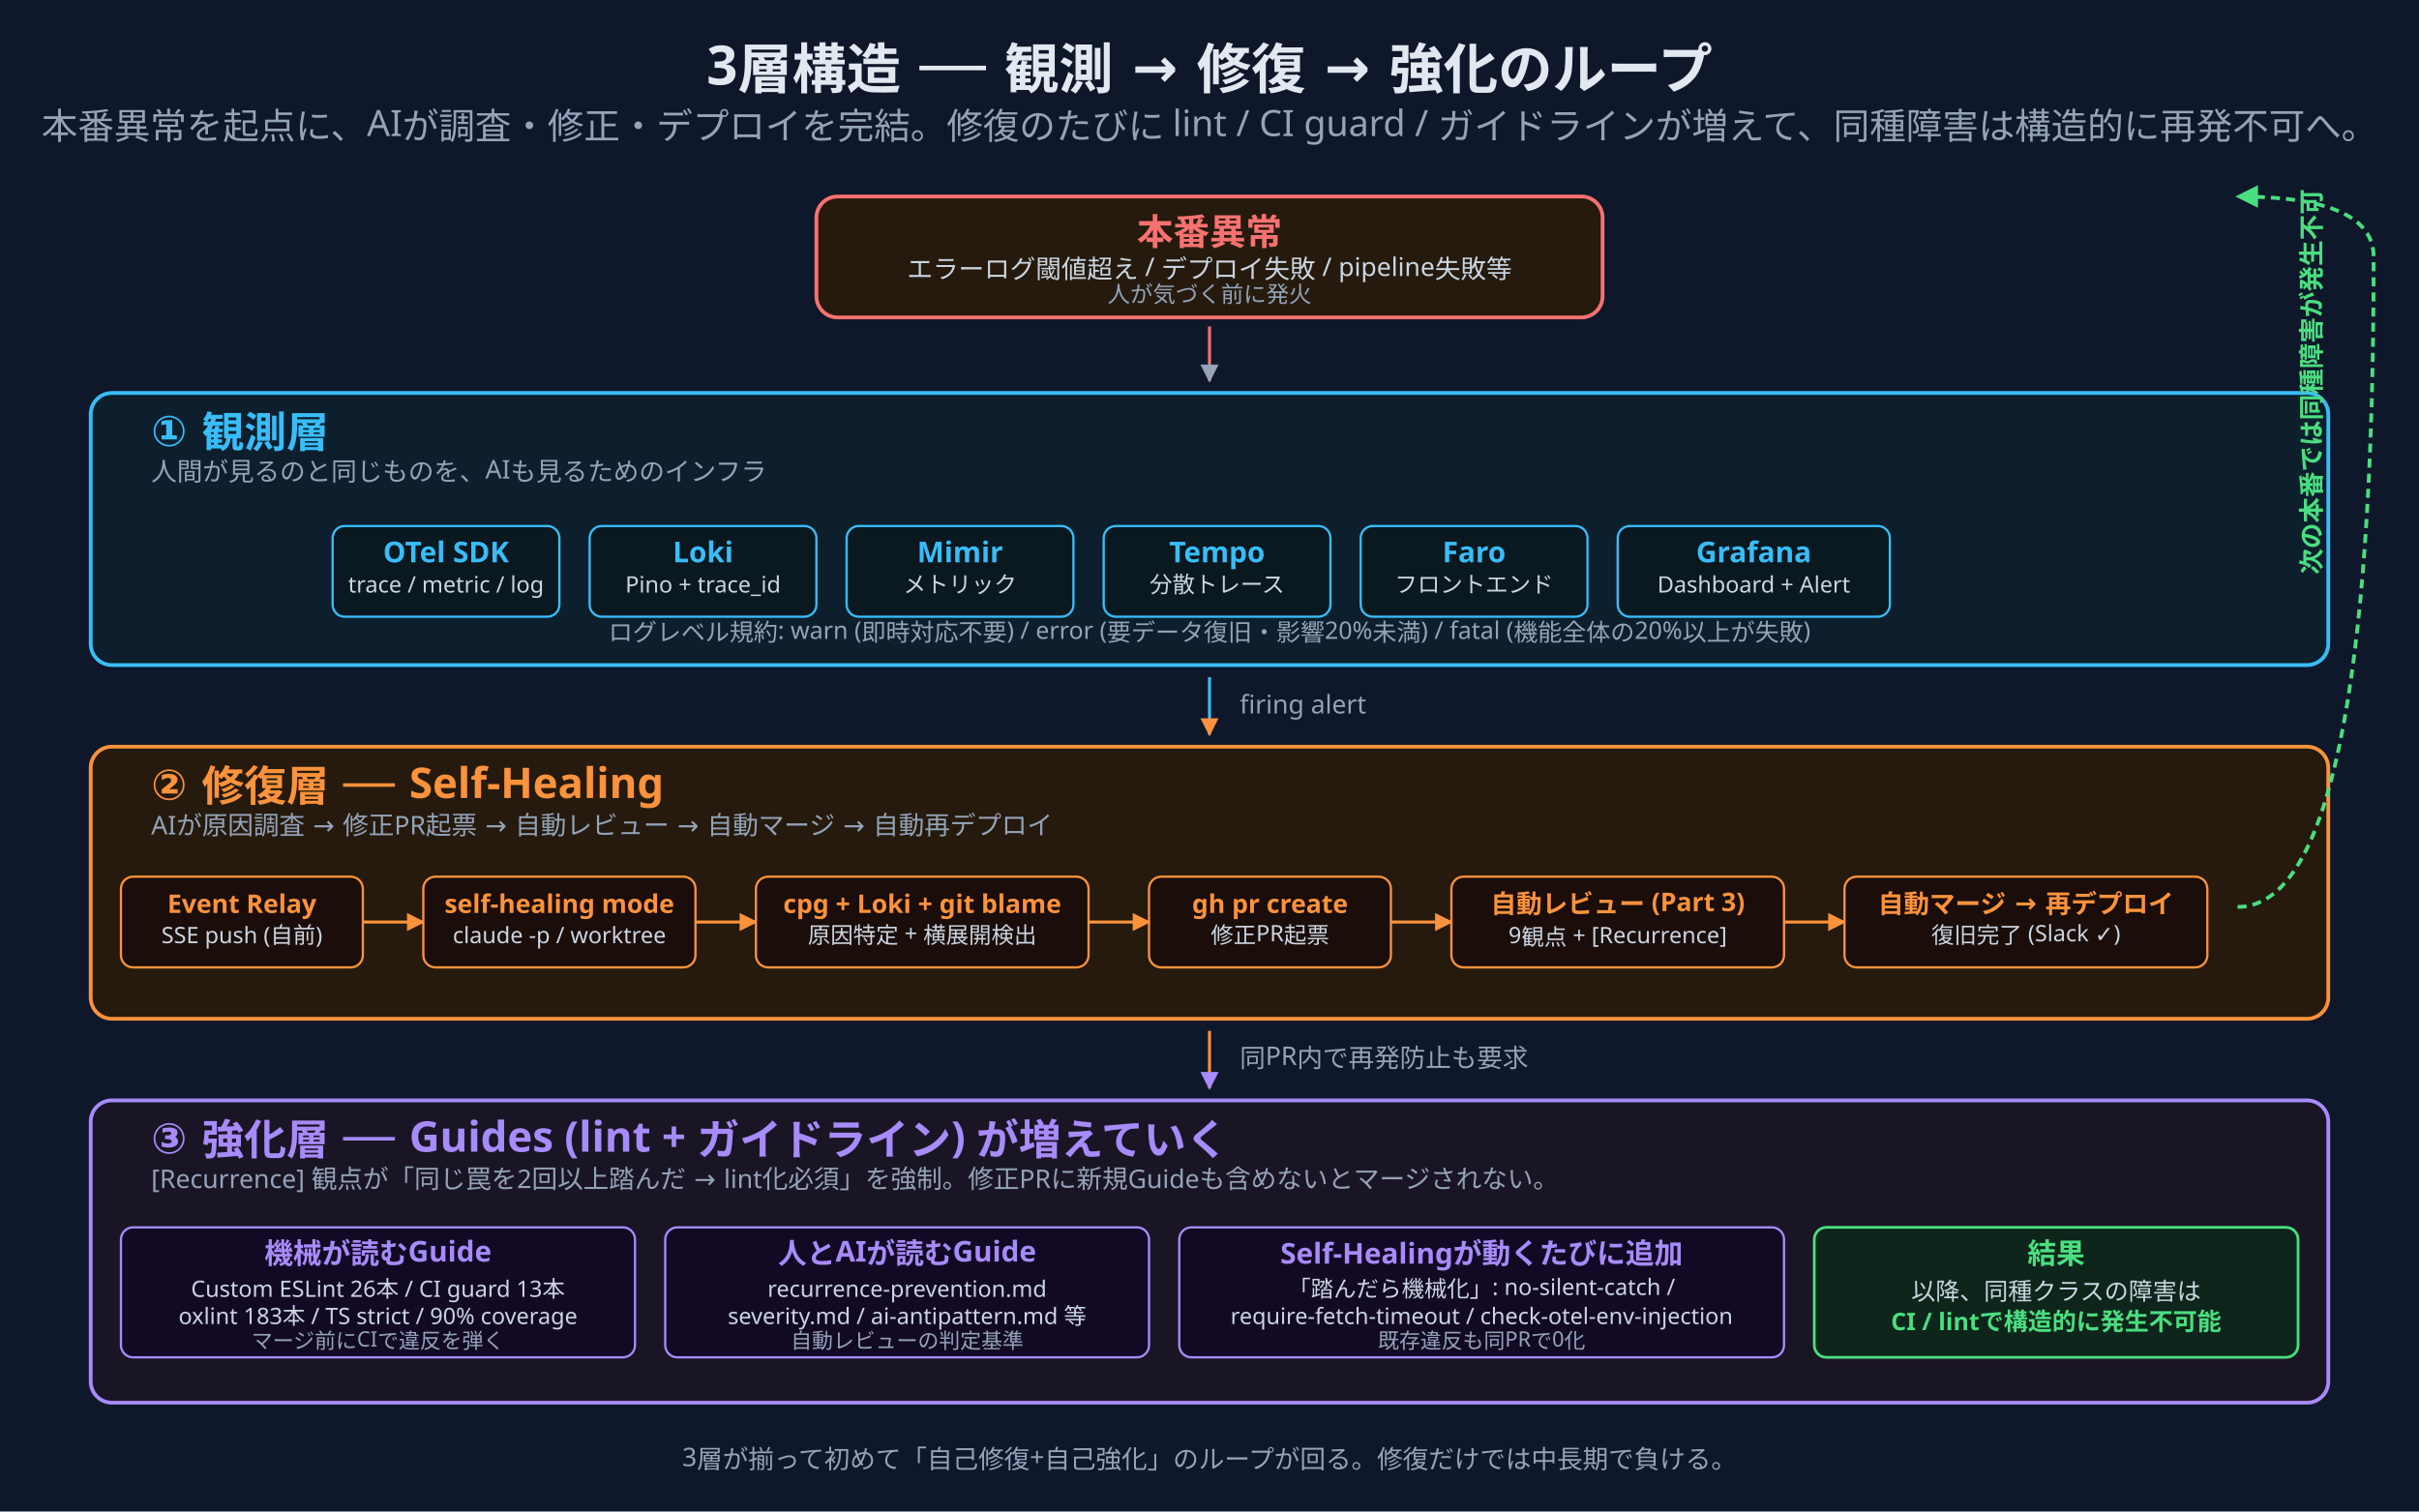
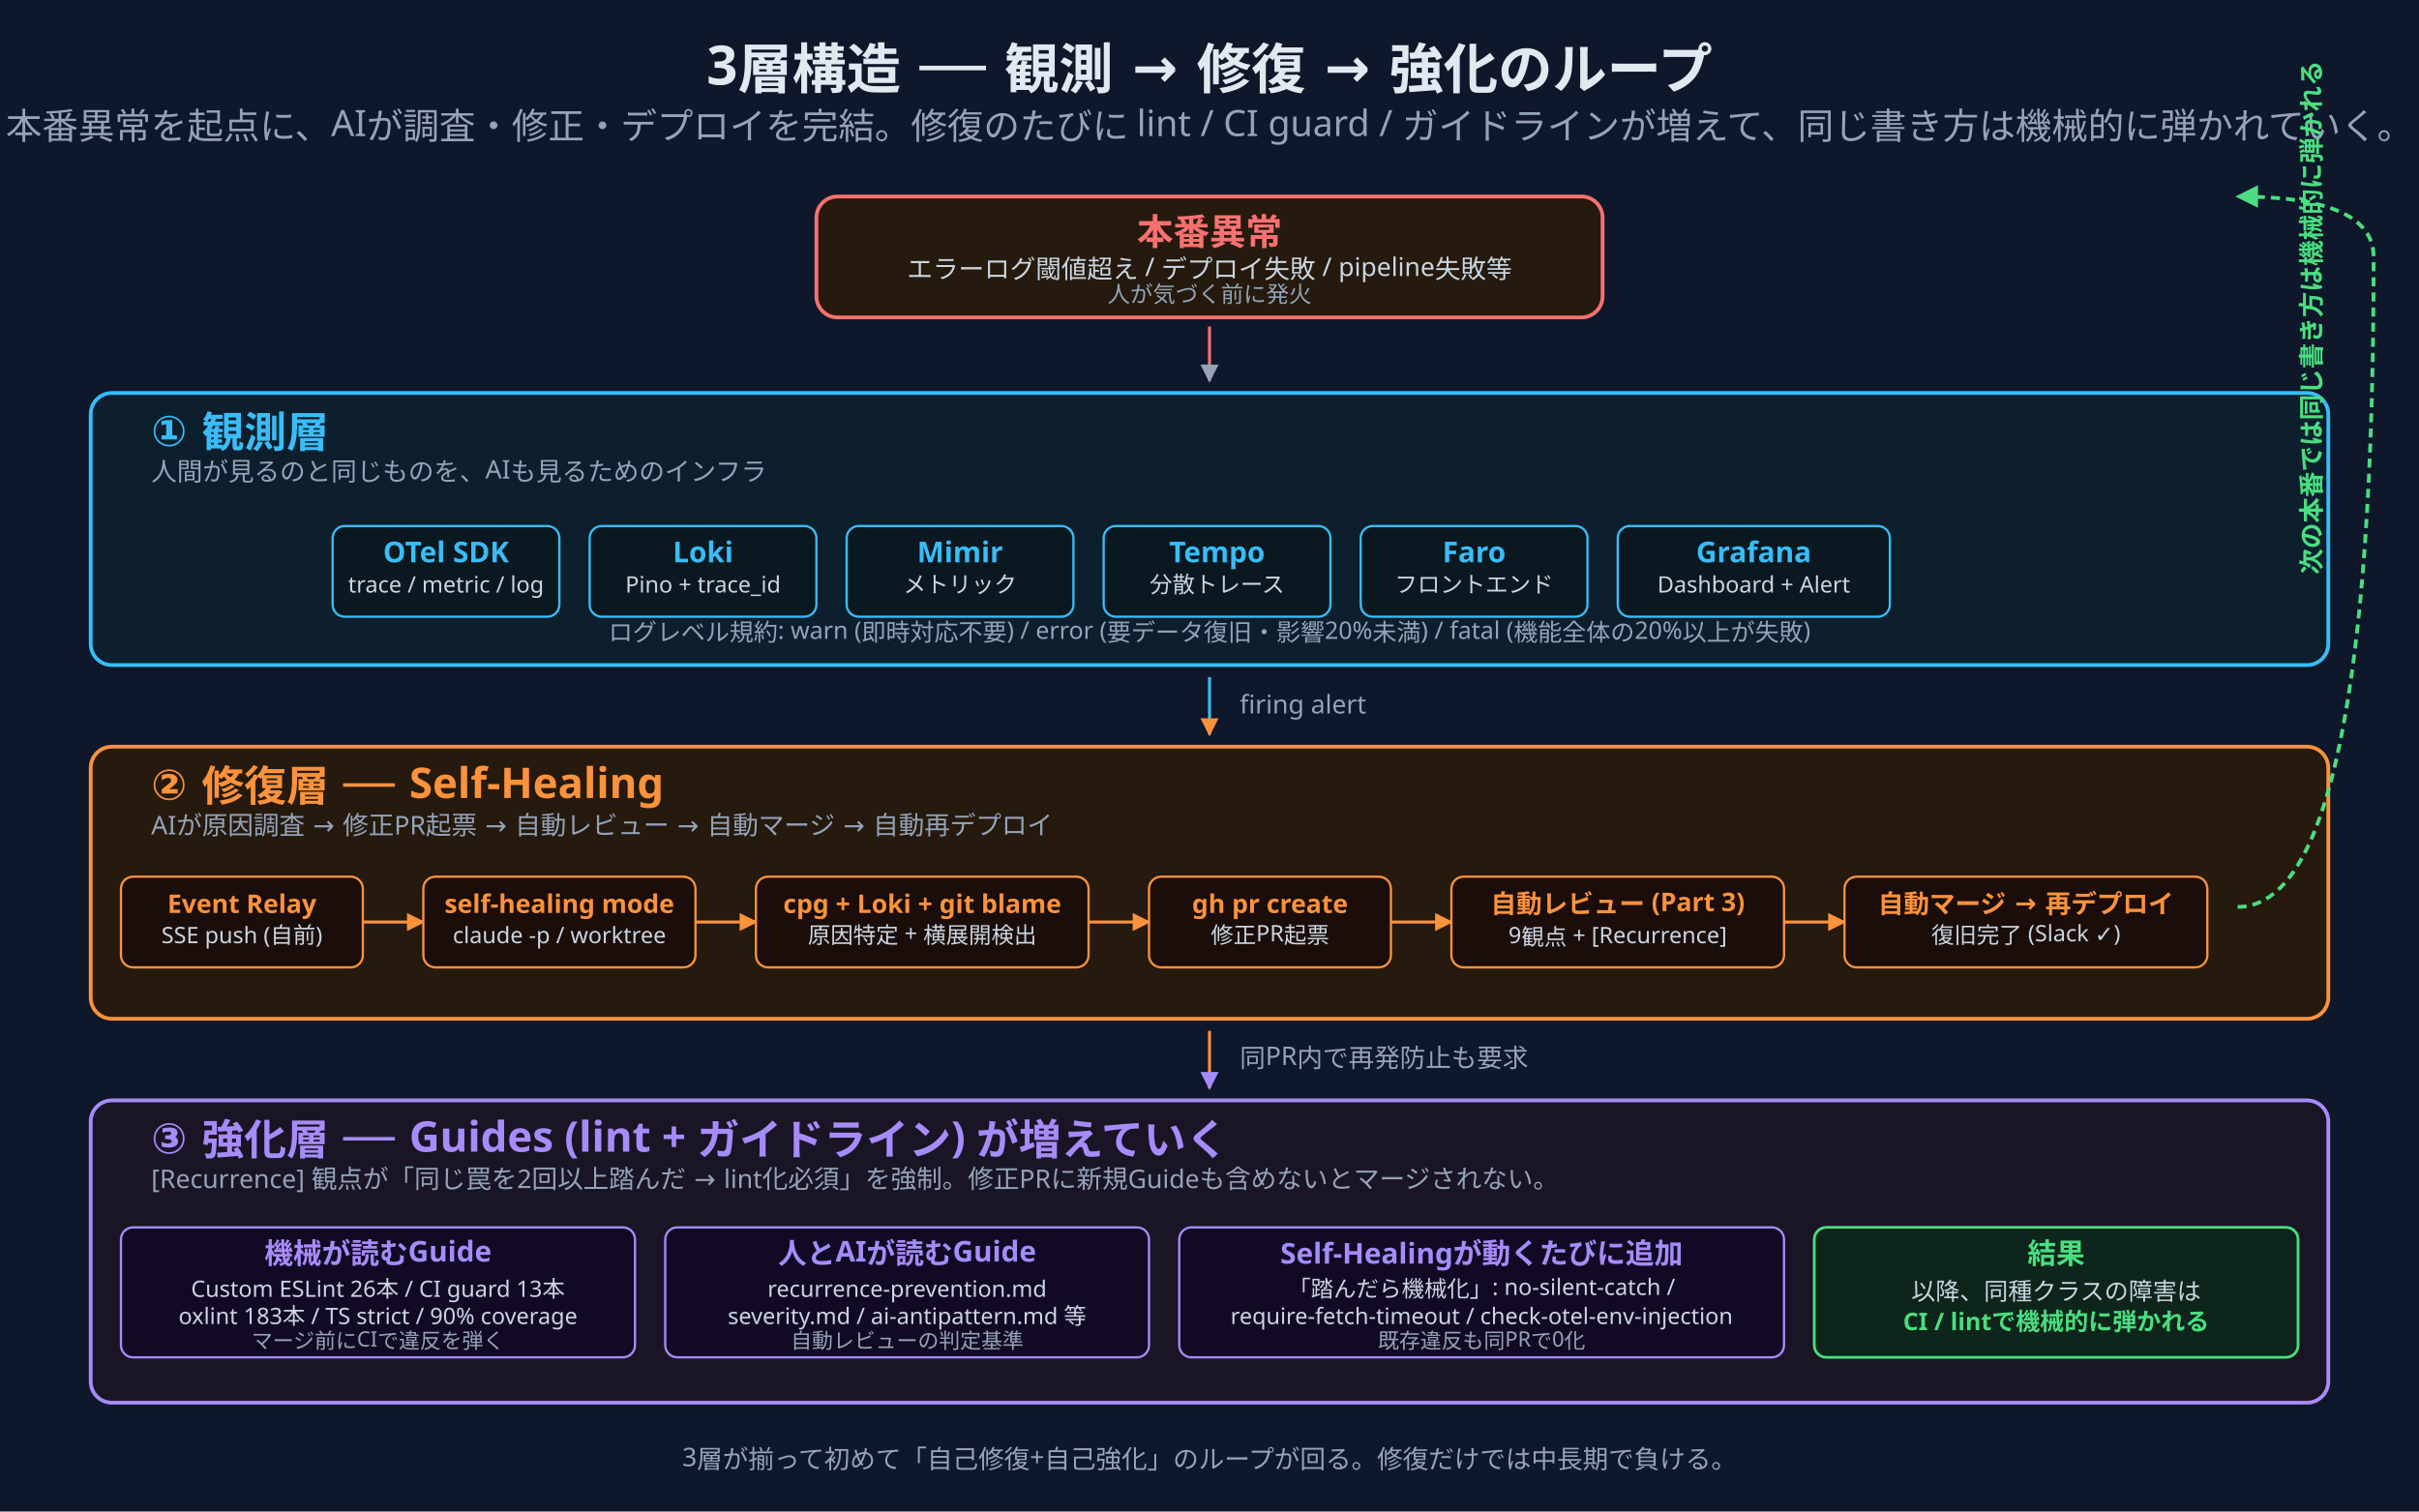
<svg xmlns="http://www.w3.org/2000/svg" width="1600" height="1000" viewBox="0 0 1600 1000">
  <rect width="1600" height="1000" fill="#0f172a" />
  <defs>
    <marker id="a-94a3b8" viewBox="0 0 10 10" refX="9" refY="5" markerWidth="6" markerHeight="6" orient="auto-start-reverse">
      <path d="M 0 0 L 10 5 L 0 10 z" fill="#94a3b8" />
    </marker>
    <marker id="a-4ade80" viewBox="0 0 10 10" refX="9" refY="5" markerWidth="6" markerHeight="6" orient="auto-start-reverse">
      <path d="M 0 0 L 10 5 L 0 10 z" fill="#4ade80" />
    </marker>
    <marker id="a-38bdf8" viewBox="0 0 10 10" refX="9" refY="5" markerWidth="6" markerHeight="6" orient="auto-start-reverse">
      <path d="M 0 0 L 10 5 L 0 10 z" fill="#38bdf8" />
    </marker>
    <marker id="a-fb923c" viewBox="0 0 10 10" refX="9" refY="5" markerWidth="6" markerHeight="6" orient="auto-start-reverse">
      <path d="M 0 0 L 10 5 L 0 10 z" fill="#fb923c" />
    </marker>
    <marker id="a-a78bfa" viewBox="0 0 10 10" refX="9" refY="5" markerWidth="6" markerHeight="6" orient="auto-start-reverse">
      <path d="M 0 0 L 10 5 L 0 10 z" fill="#a78bfa" />
    </marker>
  </defs>
  <text x="800" y="56" font-size="36" fill="#e2e8f0" text-anchor="middle" font-weight="bold" font-family="Noto Sans JP, sans-serif">3層構造 ── 観測 → 修復 → 強化のループ</text>
-   <text x="800" y="92" font-size="24" fill="#94a3b8" text-anchor="middle" font-family="Noto Sans JP, sans-serif">本番異常を起点に、AIが調査・修正・デプロイを完結。修復のたびに lint / CI guard / ガイドラインが増えて、同種障害は構造的に再発不可へ。</text>
+   <text x="800" y="92" font-size="24" fill="#94a3b8" text-anchor="middle" font-family="Noto Sans JP, sans-serif">本番異常を起点に、AIが調査・修正・デプロイを完結。修復のたびに lint / CI guard / ガイドラインが増えて、同じ書き方は機械的に弾かれていく。</text>
  <g font-family="Noto Sans JP, sans-serif">
    <rect x="540" y="130" width="520" height="80" rx="14" fill="#251a0d" stroke="#f87171" stroke-width="2.5" />
    <text x="800" y="162" font-size="24" fill="#f87171" text-anchor="middle" font-weight="bold">本番異常</text>
    <text x="800" y="184" font-size="17" fill="#cbd5e1" text-anchor="middle">エラーログ閾値超え / デプロイ失敗 / pipeline失敗等</text>
    <text x="800" y="200" font-size="15" fill="#94a3b8" text-anchor="middle">人が気づく前に発火</text>
  </g>
  <line x1="800" y1="216" x2="800" y2="252" stroke="#f87171" stroke-width="2" marker-end="url(#a-94a3b8)" />
  <g font-family="Noto Sans JP, sans-serif">
    <rect x="60" y="260" width="1480" height="180" rx="14" fill="#0d1f2d" stroke="#38bdf8" stroke-width="2.5" />
    <text x="100" y="295" font-size="28" fill="#38bdf8" font-weight="bold">① 観測層</text>
    <text x="100" y="318" font-size="17" fill="#94a3b8">人間が見るのと同じものを、AIも見るためのインフラ</text>
    <g transform="translate(0, 348)">
      <rect x="220" y="0" width="150" height="60" rx="8" fill="#0a1820" stroke="#38bdf8" stroke-width="1.5" />
      <text x="295" y="24" font-size="19" fill="#38bdf8" text-anchor="middle" font-weight="bold">OTel SDK</text>
      <text x="295" y="44" font-size="15" fill="#cbd5e1" text-anchor="middle">trace / metric / log</text>
      <rect x="390" y="0" width="150" height="60" rx="8" fill="#0a1820" stroke="#38bdf8" stroke-width="1.5" />
      <text x="465" y="24" font-size="19" fill="#38bdf8" text-anchor="middle" font-weight="bold">Loki</text>
      <text x="465" y="44" font-size="15" fill="#cbd5e1" text-anchor="middle">Pino + trace_id</text>
      <rect x="560" y="0" width="150" height="60" rx="8" fill="#0a1820" stroke="#38bdf8" stroke-width="1.5" />
      <text x="635" y="24" font-size="19" fill="#38bdf8" text-anchor="middle" font-weight="bold">Mimir</text>
      <text x="635" y="44" font-size="15" fill="#cbd5e1" text-anchor="middle">メトリック</text>
      <rect x="730" y="0" width="150" height="60" rx="8" fill="#0a1820" stroke="#38bdf8" stroke-width="1.5" />
      <text x="805" y="24" font-size="19" fill="#38bdf8" text-anchor="middle" font-weight="bold">Tempo</text>
      <text x="805" y="44" font-size="15" fill="#cbd5e1" text-anchor="middle">分散トレース</text>
      <rect x="900" y="0" width="150" height="60" rx="8" fill="#0a1820" stroke="#38bdf8" stroke-width="1.5" />
      <text x="975" y="24" font-size="19" fill="#38bdf8" text-anchor="middle" font-weight="bold">Faro</text>
      <text x="975" y="44" font-size="15" fill="#cbd5e1" text-anchor="middle">フロントエンド</text>
      <rect x="1070" y="0" width="180" height="60" rx="8" fill="#0a1820" stroke="#38bdf8" stroke-width="1.5" />
      <text x="1160" y="24" font-size="19" fill="#38bdf8" text-anchor="middle" font-weight="bold">Grafana</text>
      <text x="1160" y="44" font-size="15" fill="#cbd5e1" text-anchor="middle">Dashboard + Alert</text>
    </g>
    <text x="800" y="424" font-size="16" fill="#94a3b8" text-anchor="middle">ログレベル規約: warn (即時対応不要) / error (要データ復旧・影響20%未満) / fatal (機能全体の20%以上が失敗)</text>
  </g>
  <line x1="800" y1="448" x2="800" y2="486" stroke="#38bdf8" stroke-width="2" marker-end="url(#a-fb923c)" />
  <text x="820" y="472" font-size="17" fill="#94a3b8" font-family="Noto Sans JP, sans-serif">firing alert</text>
  <g font-family="Noto Sans JP, sans-serif">
    <rect x="60" y="494" width="1480" height="180" rx="14" fill="#251a0d" stroke="#fb923c" stroke-width="2.5" />
    <text x="100" y="529" font-size="28" fill="#fb923c" font-weight="bold">② 修復層 ── Self-Healing</text>
    <text x="100" y="552" font-size="17" fill="#94a3b8">AIが原因調査 → 修正PR起票 → 自動レビュー → 自動マージ → 自動再デプロイ</text>
    <g transform="translate(0, 580)">
      <rect x="80" y="0" width="160" height="60" rx="8" fill="#1a0d0a" stroke="#fb923c" stroke-width="1.5" />
      <text x="160" y="24" font-size="17" fill="#fb923c" text-anchor="middle" font-weight="bold">Event Relay</text>
      <text x="160" y="44" font-size="15" fill="#cbd5e1" text-anchor="middle">SSE push (自前)</text>
      <line x1="240" y1="30" x2="280" y2="30" stroke="#fb923c" stroke-width="2" marker-end="url(#a-fb923c)" />
      <rect x="280" y="0" width="180" height="60" rx="8" fill="#1a0d0a" stroke="#fb923c" stroke-width="1.5" />
      <text x="370" y="24" font-size="17" fill="#fb923c" text-anchor="middle" font-weight="bold">self-healing mode</text>
      <text x="370" y="44" font-size="15" fill="#cbd5e1" text-anchor="middle">claude -p / worktree</text>
      <line x1="460" y1="30" x2="500" y2="30" stroke="#fb923c" stroke-width="2" marker-end="url(#a-fb923c)" />
      <rect x="500" y="0" width="220" height="60" rx="8" fill="#1a0d0a" stroke="#fb923c" stroke-width="1.5" />
      <text x="610" y="24" font-size="17" fill="#fb923c" text-anchor="middle" font-weight="bold">cpg + Loki + git blame</text>
      <text x="610" y="44" font-size="15" fill="#cbd5e1" text-anchor="middle">原因特定 + 横展開検出</text>
      <line x1="720" y1="30" x2="760" y2="30" stroke="#fb923c" stroke-width="2" marker-end="url(#a-fb923c)" />
      <rect x="760" y="0" width="160" height="60" rx="8" fill="#1a0d0a" stroke="#fb923c" stroke-width="1.5" />
      <text x="840" y="24" font-size="17" fill="#fb923c" text-anchor="middle" font-weight="bold">gh pr create</text>
      <text x="840" y="44" font-size="15" fill="#cbd5e1" text-anchor="middle">修正PR起票</text>
      <line x1="920" y1="30" x2="960" y2="30" stroke="#fb923c" stroke-width="2" marker-end="url(#a-fb923c)" />
      <rect x="960" y="0" width="220" height="60" rx="8" fill="#1a0d0a" stroke="#fb923c" stroke-width="1.5" />
      <text x="1070" y="24" font-size="17" fill="#fb923c" text-anchor="middle" font-weight="bold">自動レビュー (Part 3)</text>
      <text x="1070" y="44" font-size="15" fill="#cbd5e1" text-anchor="middle">9観点 + [Recurrence]</text>
      <line x1="1180" y1="30" x2="1220" y2="30" stroke="#fb923c" stroke-width="2" marker-end="url(#a-fb923c)" />
      <rect x="1220" y="0" width="240" height="60" rx="8" fill="#1a0d0a" stroke="#fb923c" stroke-width="1.5" />
      <text x="1340" y="24" font-size="17" fill="#fb923c" text-anchor="middle" font-weight="bold">自動マージ → 再デプロイ</text>
      <text x="1340" y="44" font-size="15" fill="#cbd5e1" text-anchor="middle">復旧完了 (Slack ✓)</text>
    </g>
  </g>
  <line x1="800" y1="682" x2="800" y2="720" stroke="#fb923c" stroke-width="2" marker-end="url(#a-a78bfa)" />
  <text x="820" y="706" font-size="17" fill="#94a3b8" font-family="Noto Sans JP, sans-serif">同PR内で再発防止も要求</text>
  <g font-family="Noto Sans JP, sans-serif">
    <rect x="60" y="728" width="1480" height="200" rx="14" fill="#1a1525" stroke="#a78bfa" stroke-width="2.5" />
    <text x="100" y="763" font-size="28" fill="#a78bfa" font-weight="bold">③ 強化層 ── Guides (lint + ガイドライン) が増えていく</text>
    <text x="100" y="786" font-size="17" fill="#94a3b8">[Recurrence] 観点が「同じ罠を2回以上踏んだ → lint化必須」を強制。修正PRに新規Guideも含めないとマージされない。</text>
    <g transform="translate(0, 812)">
      <rect x="80" y="0" width="340" height="86" rx="8" fill="#120a25" stroke="#a78bfa" stroke-width="1.5" />
      <text x="250" y="24" font-size="19" fill="#a78bfa" text-anchor="middle" font-weight="bold">機械が読むGuide</text>
      <text x="250" y="46" font-size="15" fill="#cbd5e1" text-anchor="middle">Custom ESLint 26本 / CI guard 13本</text>
      <text x="250" y="64" font-size="15" fill="#cbd5e1" text-anchor="middle">oxlint 183本 / TS strict / 90% coverage</text>
      <text x="250" y="80" font-size="14" fill="#94a3b8" text-anchor="middle">マージ前にCIで違反を弾く</text>
      <rect x="440" y="0" width="320" height="86" rx="8" fill="#120a25" stroke="#a78bfa" stroke-width="1.5" />
      <text x="600" y="24" font-size="19" fill="#a78bfa" text-anchor="middle" font-weight="bold">人とAIが読むGuide</text>
      <text x="600" y="46" font-size="15" fill="#cbd5e1" text-anchor="middle">recurrence-prevention.md</text>
      <text x="600" y="64" font-size="15" fill="#cbd5e1" text-anchor="middle">severity.md / ai-antipattern.md 等</text>
      <text x="600" y="80" font-size="14" fill="#94a3b8" text-anchor="middle">自動レビューの判定基準</text>
      <rect x="780" y="0" width="400" height="86" rx="8" fill="#120a25" stroke="#a78bfa" stroke-width="1.5" />
      <text x="980" y="24" font-size="19" fill="#a78bfa" text-anchor="middle" font-weight="bold">Self-Healingが動くたびに追加</text>
      <text x="980" y="46" font-size="15" fill="#cbd5e1" text-anchor="middle">「踏んだら機械化」: no-silent-catch /</text>
      <text x="980" y="64" font-size="15" fill="#cbd5e1" text-anchor="middle">require-fetch-timeout / check-otel-env-injection</text>
      <text x="980" y="80" font-size="14" fill="#94a3b8" text-anchor="middle">既存違反も同PRで0化</text>
      <rect x="1200" y="0" width="320" height="86" rx="8" fill="#0d251a" stroke="#4ade80" stroke-width="1.8" />
      <text x="1360" y="24" font-size="19" fill="#4ade80" text-anchor="middle" font-weight="bold">結果</text>
      <text x="1360" y="48" font-size="16" fill="#cbd5e1" text-anchor="middle">以降、同種クラスの障害は</text>
      <text x="1360" y="68" font-size="16" fill="#cbd5e1" text-anchor="middle">
-         <tspan font-weight="bold" fill="#4ade80">CI / lintで構造的に発生不可能</tspan>
+         <tspan font-weight="bold" fill="#4ade80">CI / lintで機械的に弾かれる</tspan>
      </text>
    </g>
  </g>
  <path d="M 1480 600 Q 1570 600 1570 170 Q 1570 130 1480 130" fill="none" stroke="#4ade80" stroke-width="2.5" stroke-dasharray="6,4" marker-end="url(#a-4ade80)" />
-   <text x="1535" y="380" font-size="17" fill="#4ade80" font-family="Noto Sans JP, sans-serif" font-weight="bold" transform="rotate(-90, 1535, 380)">次の本番では同種障害が発生不可</text>
+   <text x="1535" y="380" font-size="17" fill="#4ade80" font-family="Noto Sans JP, sans-serif" font-weight="bold" transform="rotate(-90, 1535, 380)">次の本番では同じ書き方は機械的に弾かれる</text>
  <text x="800" y="970" font-size="17" fill="#94a3b8" text-anchor="middle" font-family="Noto Sans JP, sans-serif">3層が揃って初めて「自己修復+自己強化」のループが回る。修復だけでは中長期で負ける。</text>
</svg>
